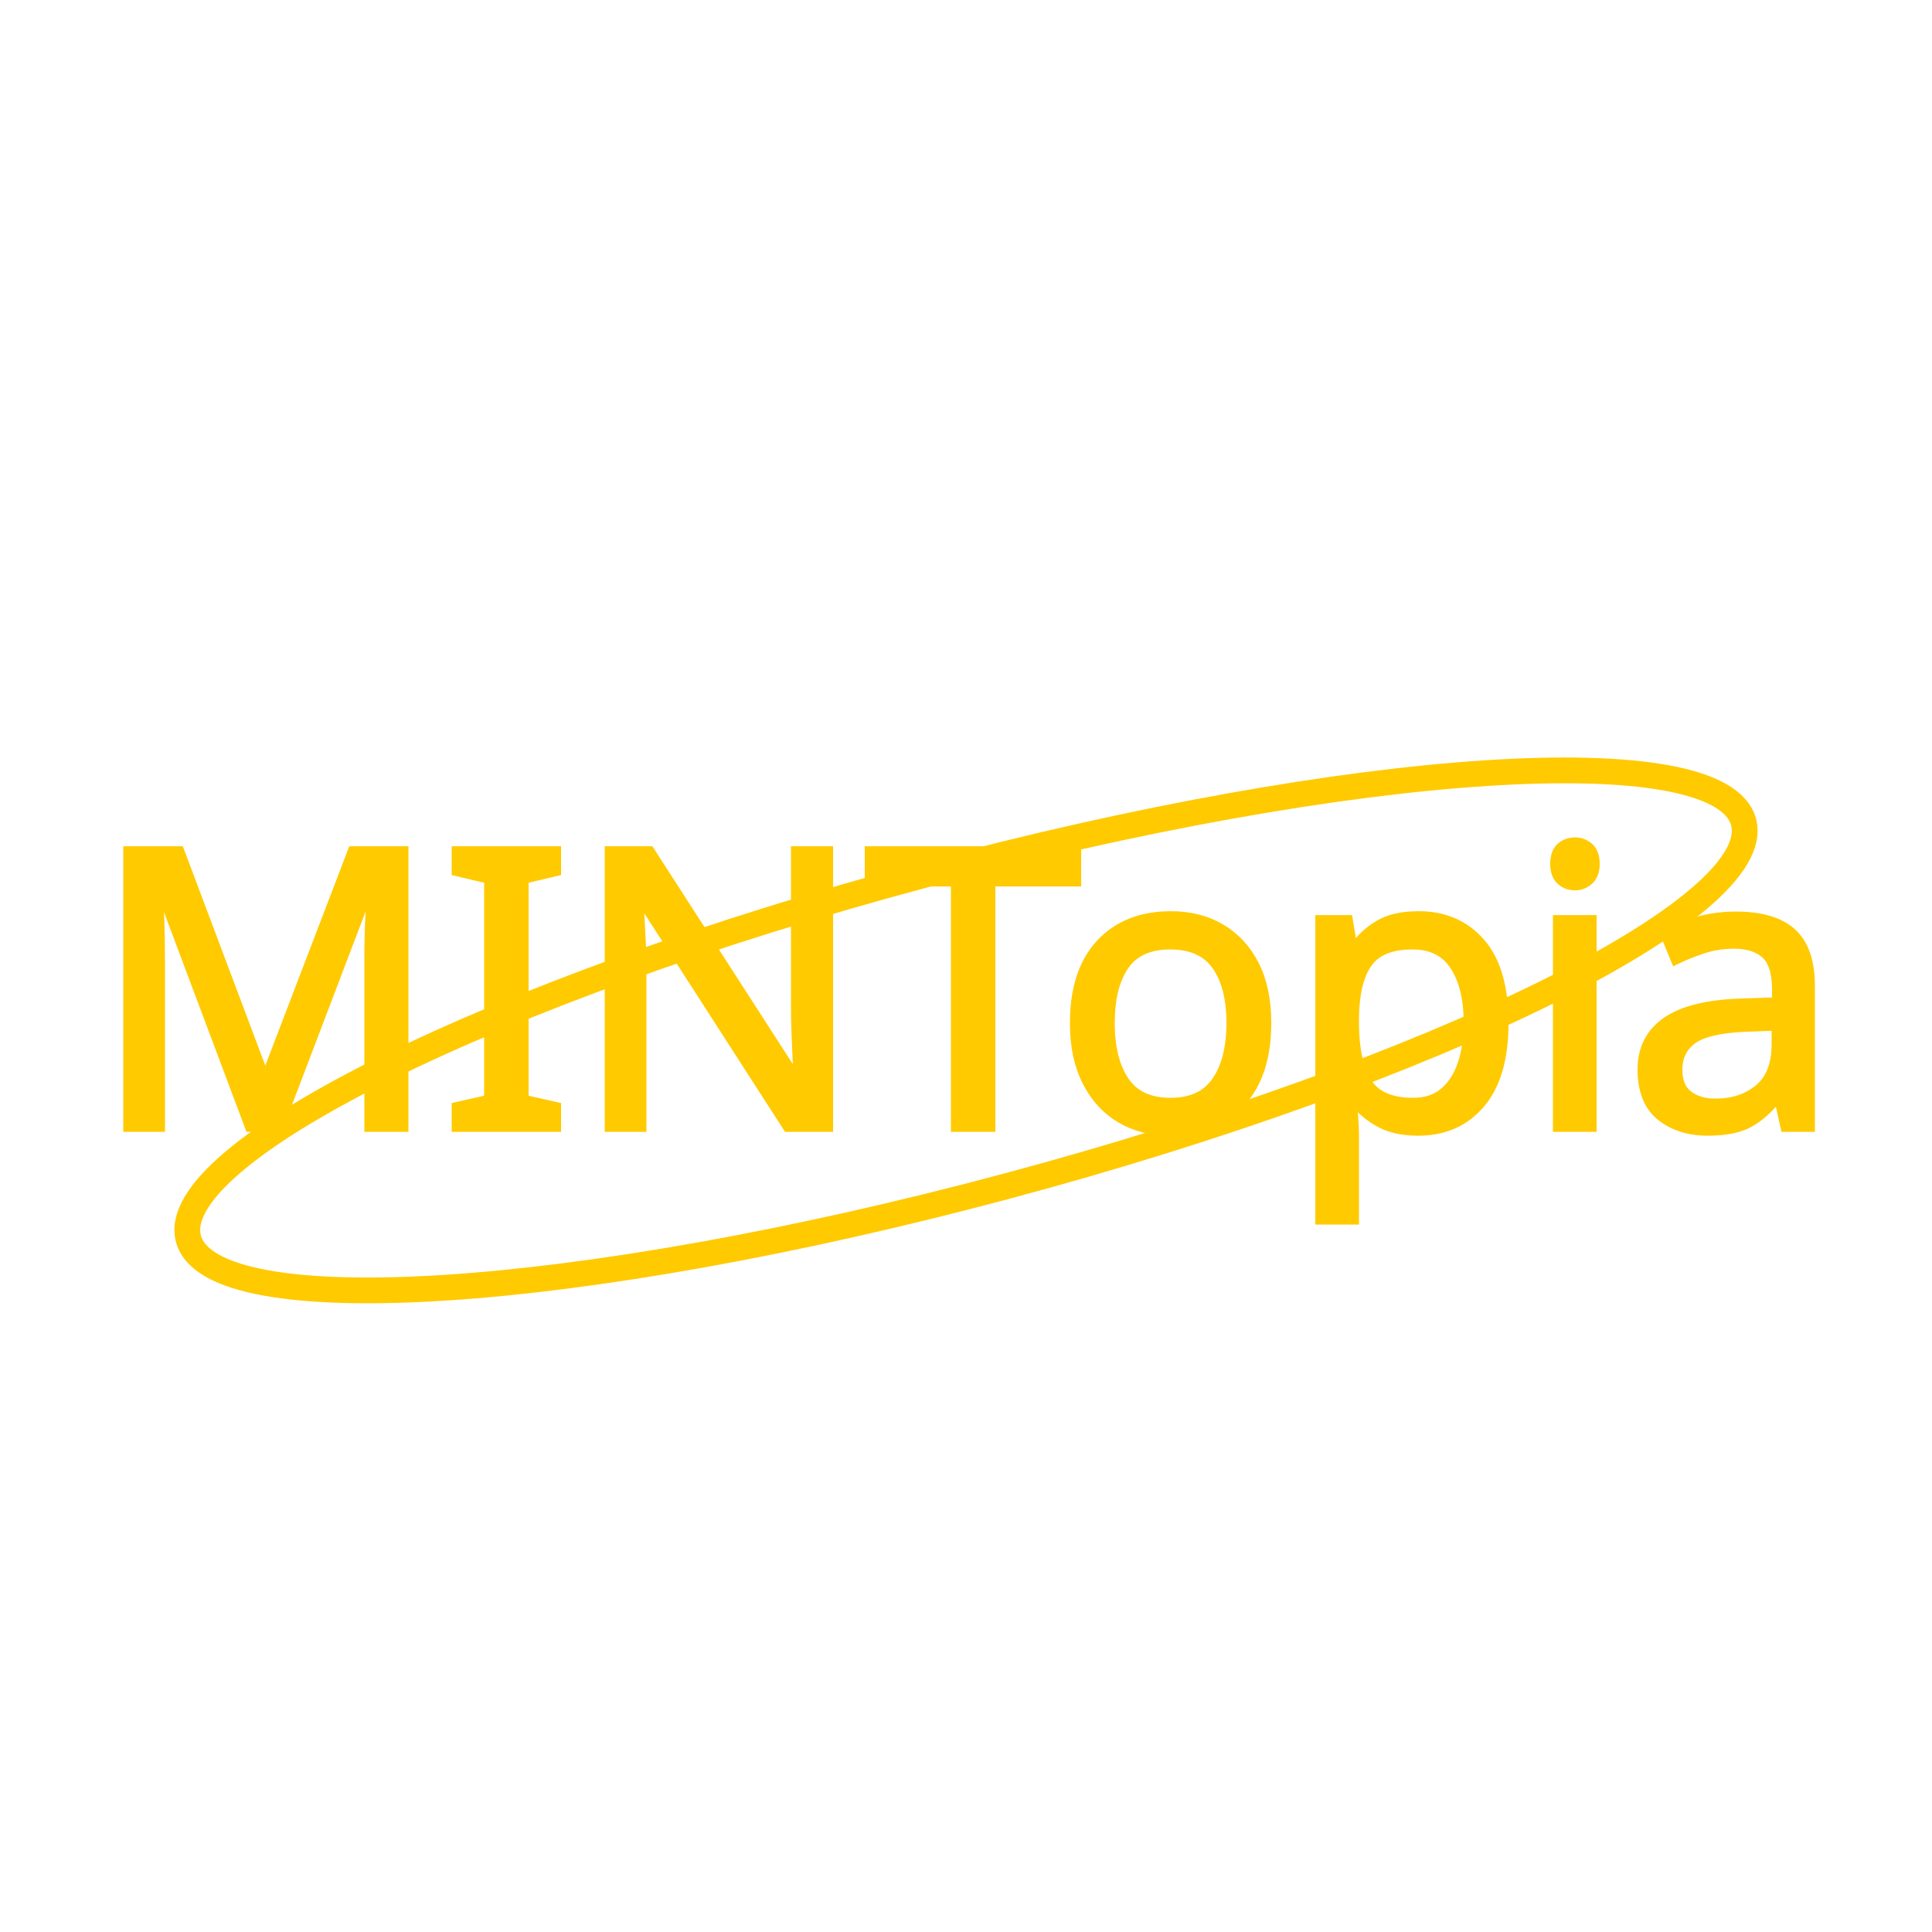
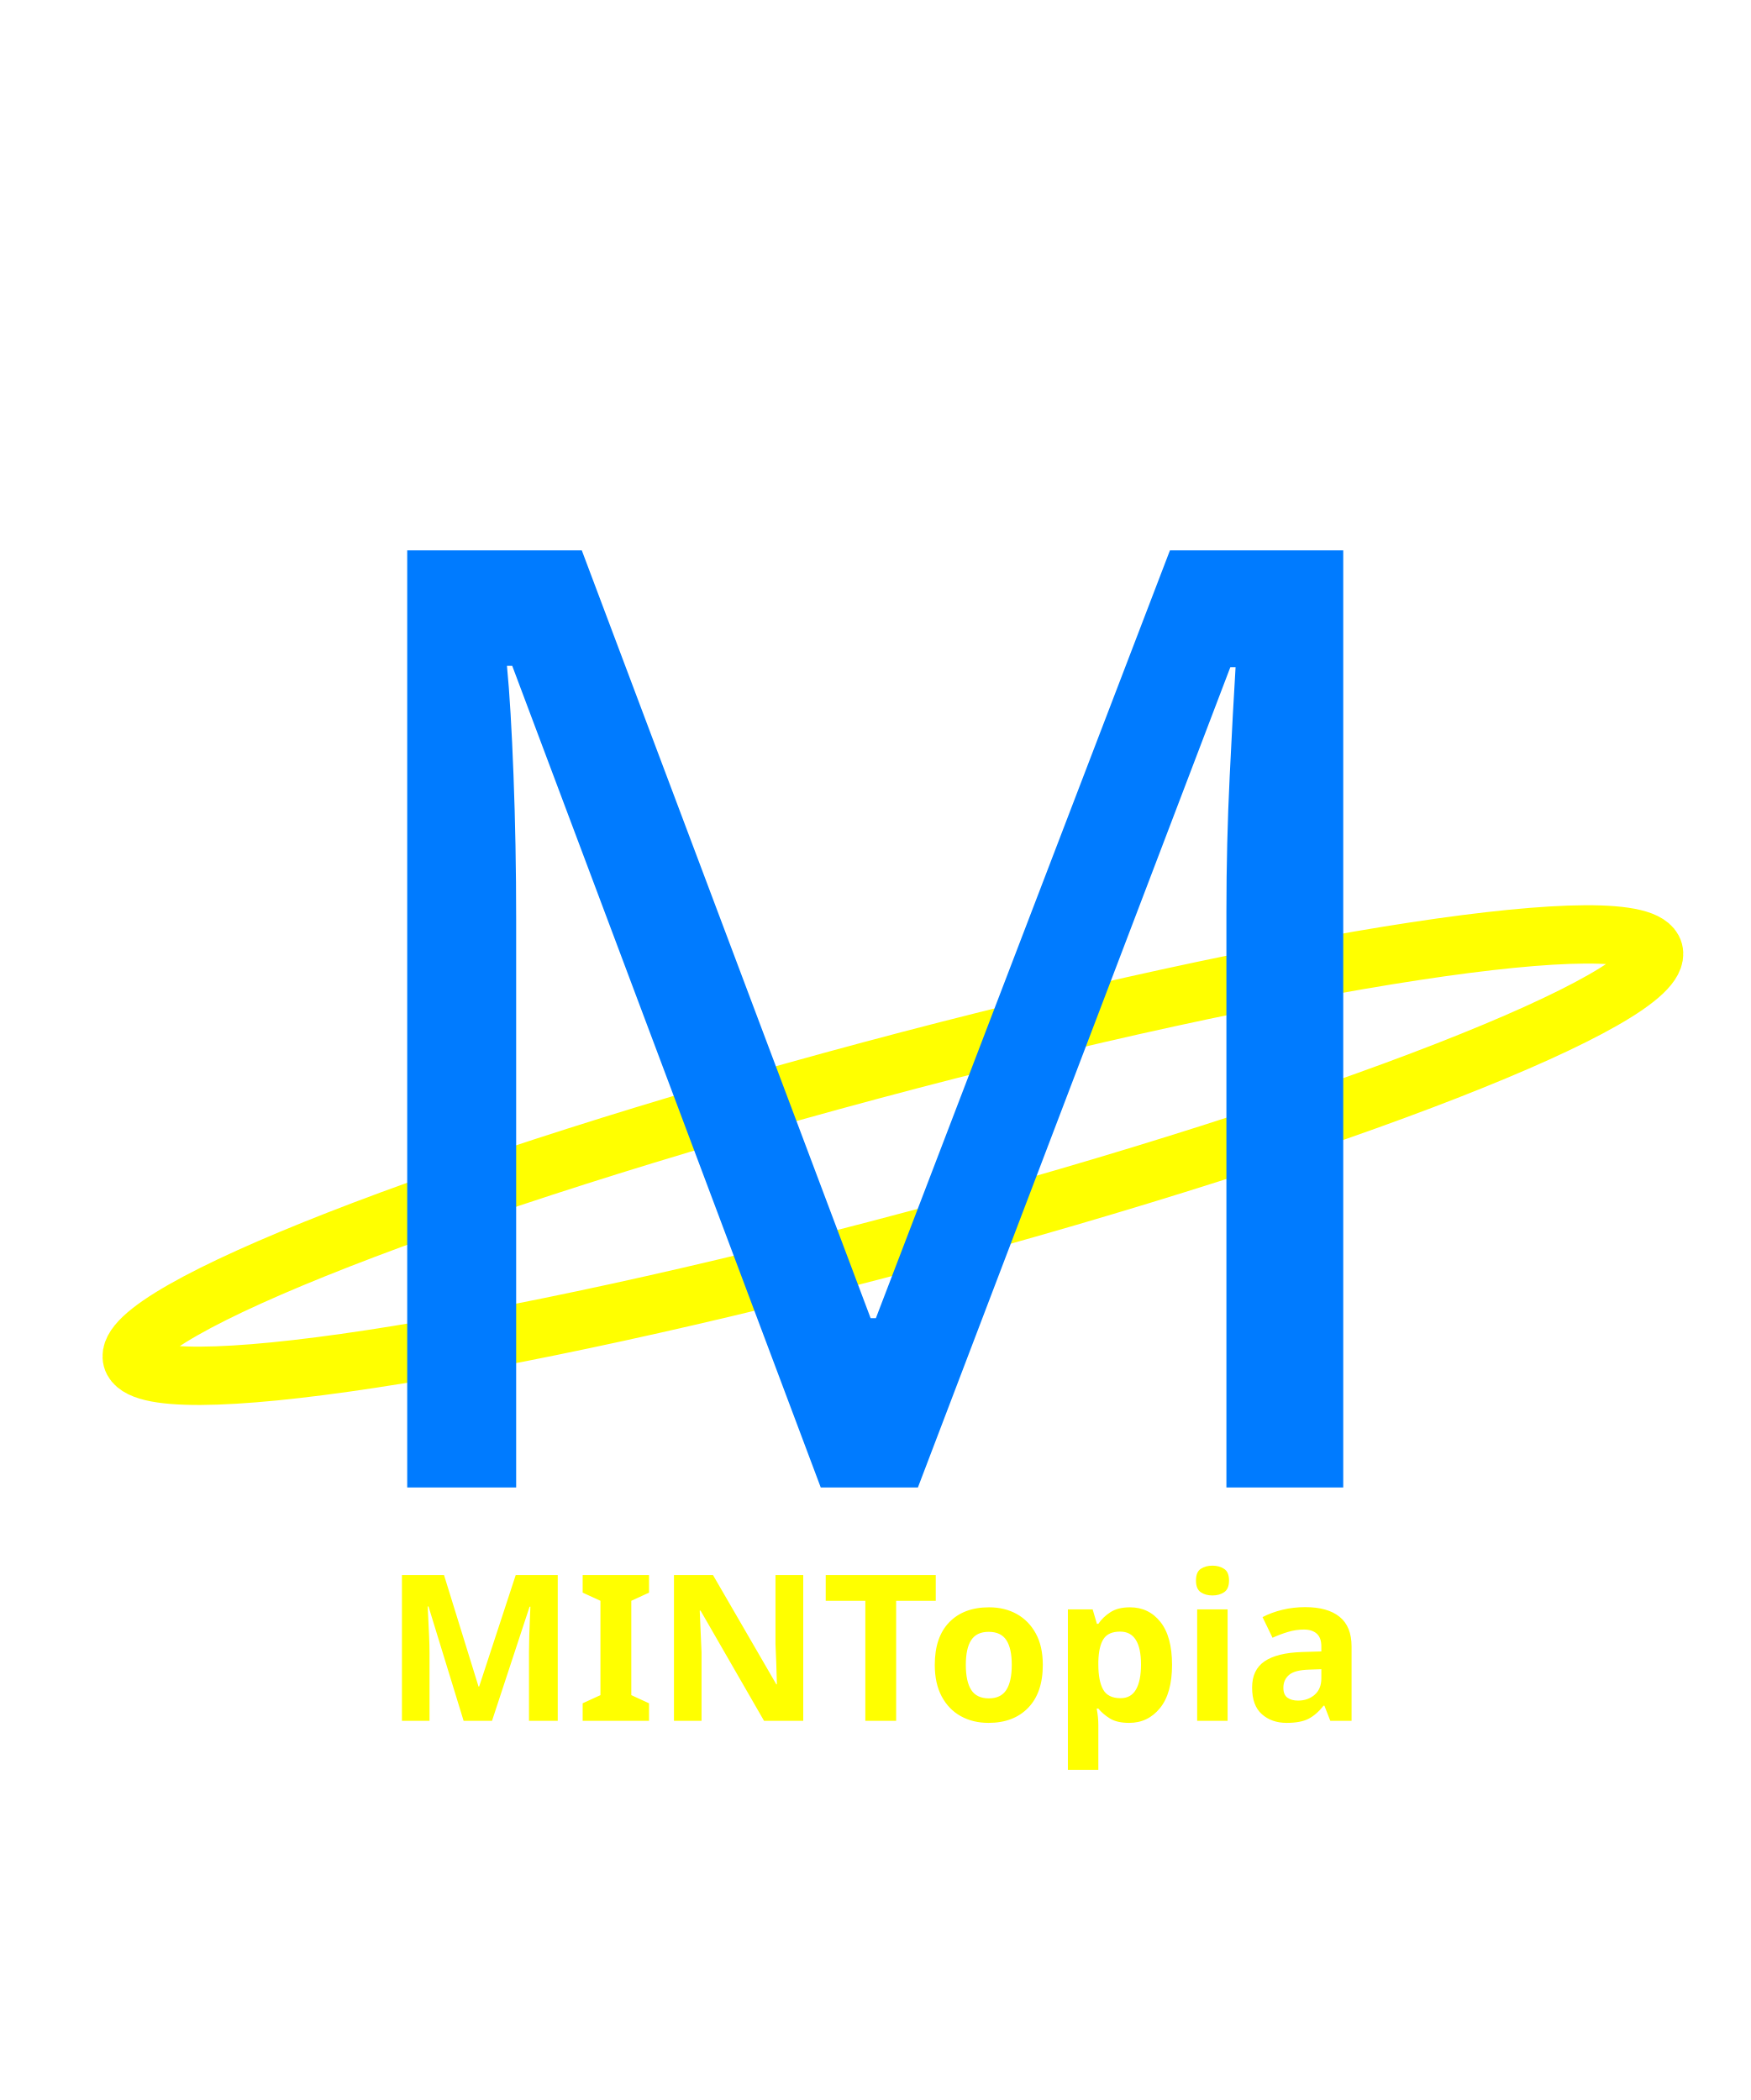
- <svg xmlns="http://www.w3.org/2000/svg" viewBox="0 0 600 600" width="200" height="200">
+ <svg xmlns="http://www.w3.org/2000/svg" viewBox="0 0 600 600" width="50" height="60">
  <circle cx="300" cy="300" r="300" fill="transparent" />
-   <text x="300" y="350" text-anchor="middle" font-family="Comic Sans MS, sans-serif" font-size="120" fill="#ffca00" stroke="#ffca00" stroke-width="3">
+   <ellipse cx="300" cy="350" rx="270" ry="30" fill="none" stroke="yellow" stroke-width="20" transform="rotate(-15, 250, 320)" />
+   <text x="300" y="450" text-anchor="middle" font-family="Comic Sans MS, sans-serif" font-size="450" fill="#007bff">
+     M
+   </text>
+   <text x="300" y="530" text-anchor="middle" font-family="Comic Sans MS, sans-serif" font-size="70" fill="yellow" font-weight="bold">
    MINTopia
  </text>
-   <ellipse cx="300" cy="320" rx="250" ry="50" fill="none" stroke="#ffca00" stroke-width="8" transform="rotate(-15, 300, 320)" />
</svg>
